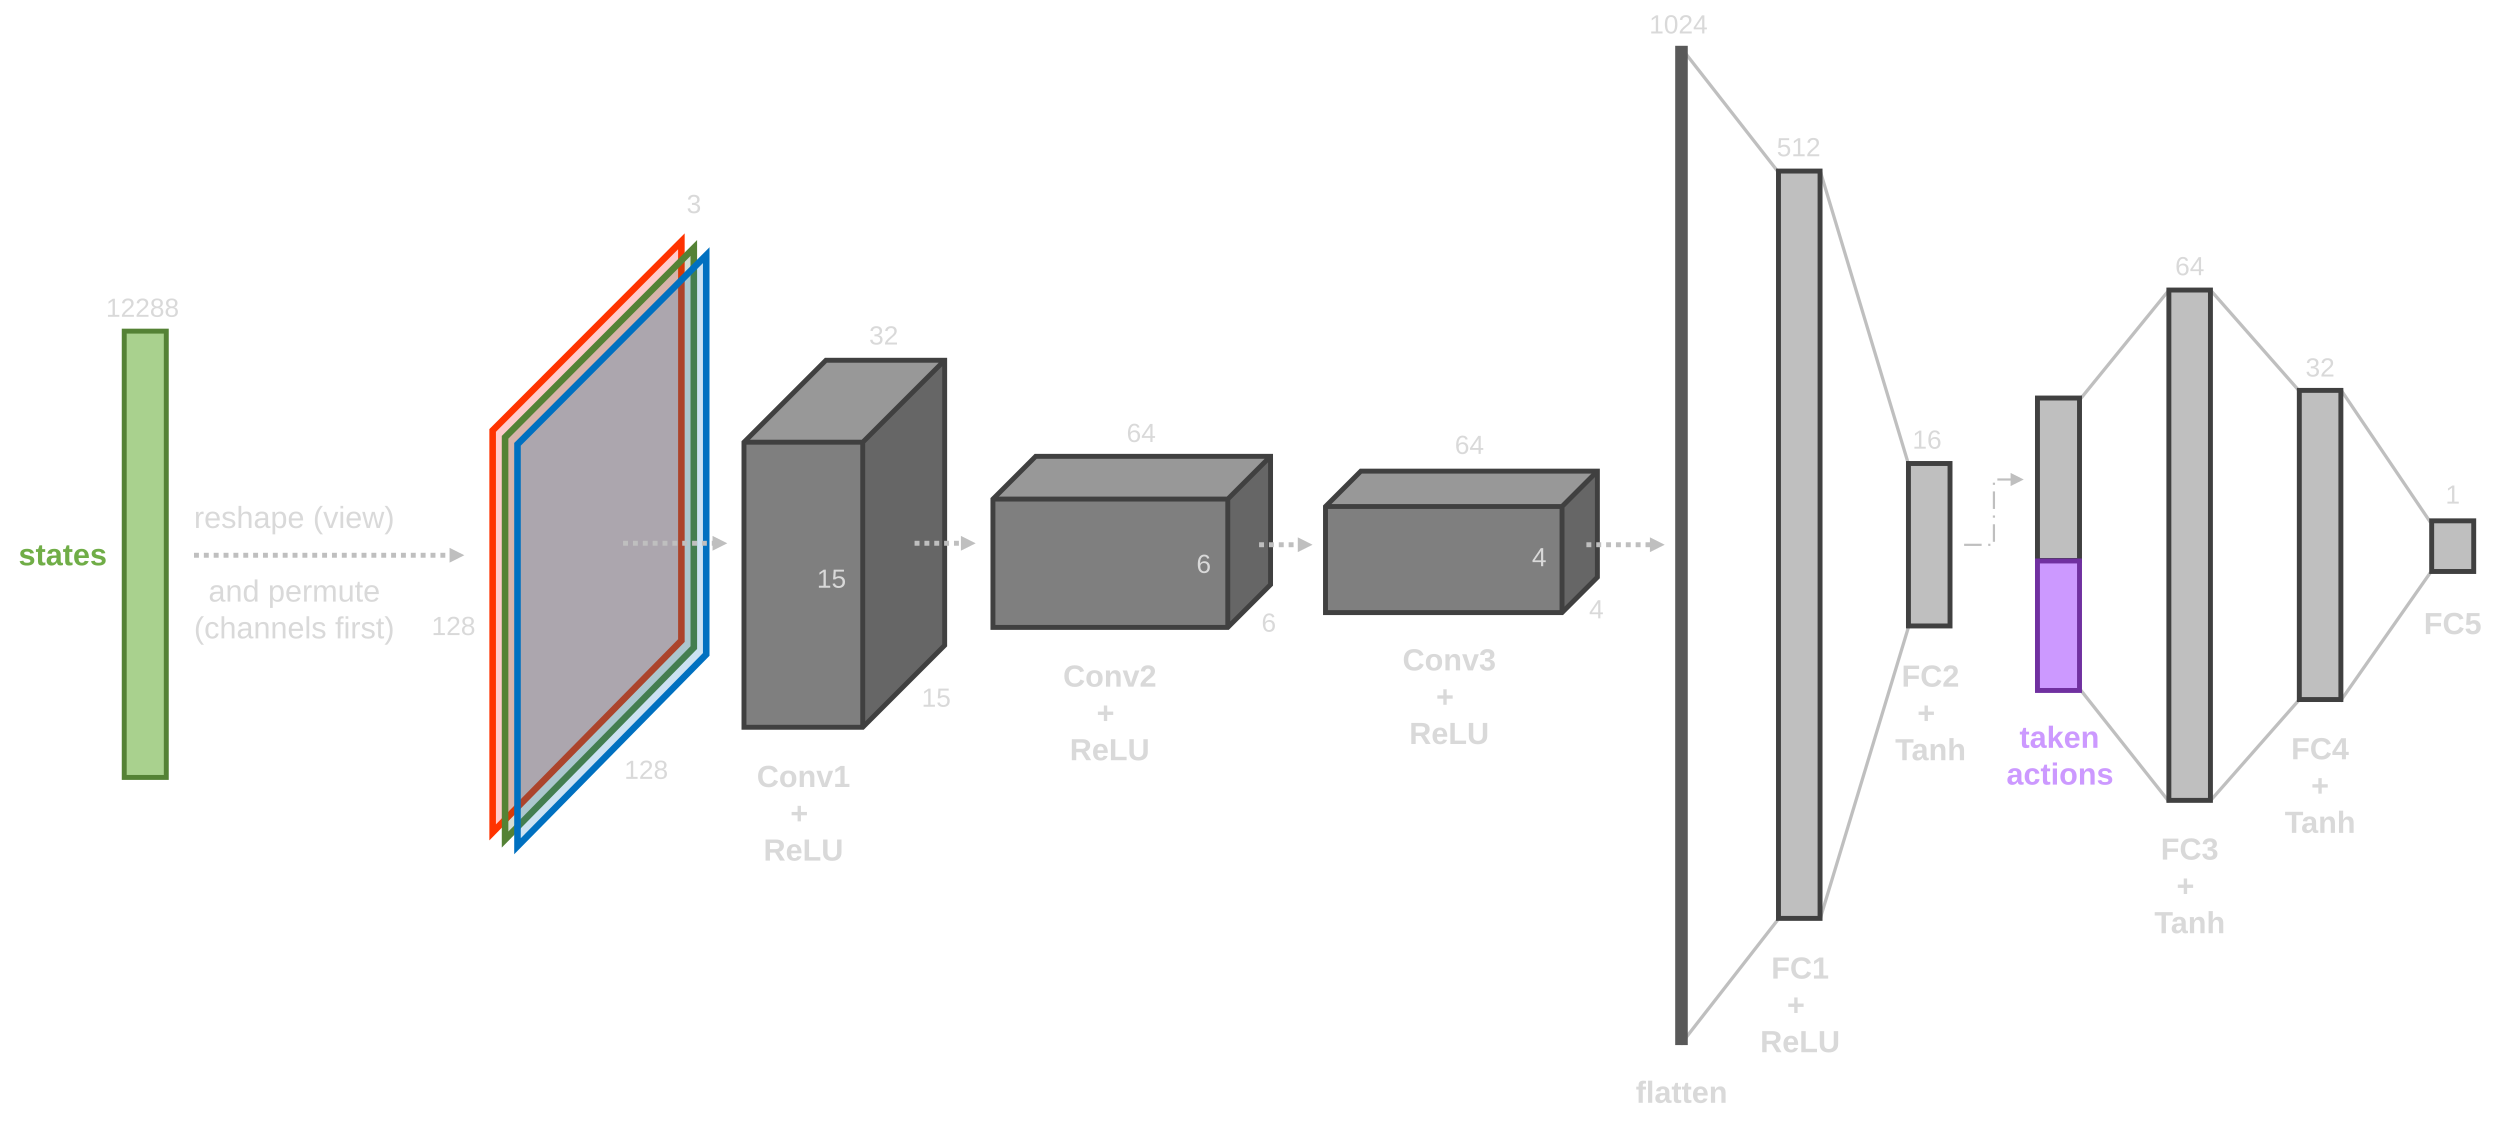
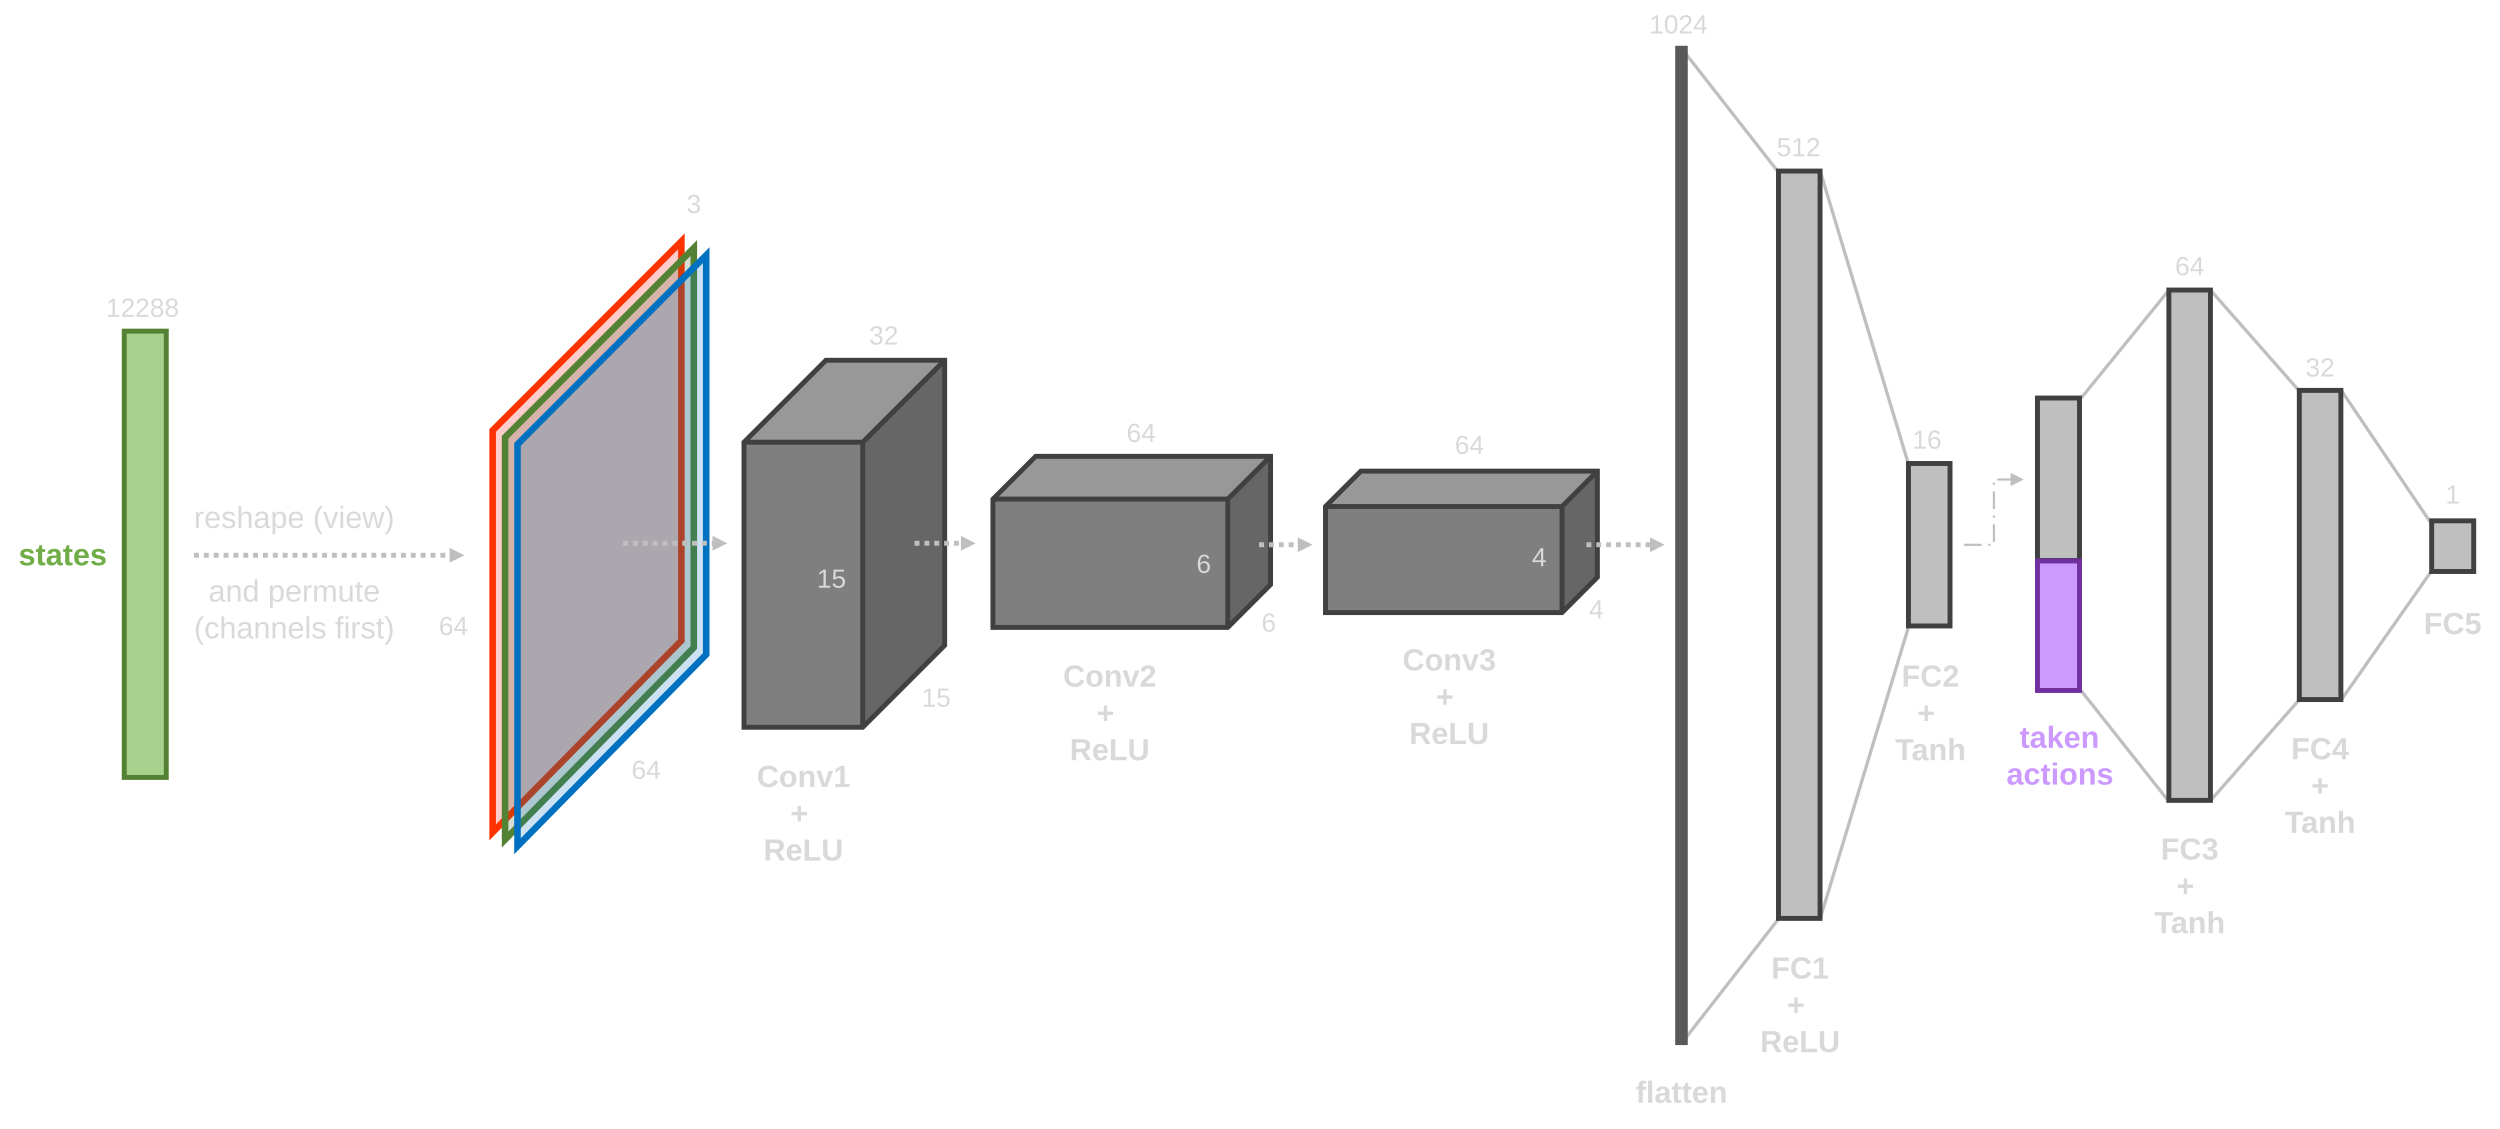
<svg xmlns="http://www.w3.org/2000/svg" width="5232" height="2362" xml:space="preserve" overflow="hidden">
-   <defs>
-     <clipPath id="clip0">
-       <rect x="677" y="476" width="5232" height="2362" />
-     </clipPath>
-   </defs>
-   <g clip-path="url(#clip0)" transform="translate(-677 -476)">
+   <g transform="translate(-677 -476)">
    <rect x="3451" y="1536" width="495" height="222" fill="#7F7F7F" />
    <path d="M3946 1536 4020 1462 4020 1684 3946 1758Z" fill="#666666" fill-rule="evenodd" />
    <path d="M3451 1536 3525 1462 4020 1462 3946 1536Z" fill="#989898" fill-rule="evenodd" />
    <path d="M3451 1536 3525 1462 4020 1462 4020 1684 3946 1758 3451 1758ZM3451 1536 3946 1536 4020 1462M3946 1536 3946 1758" stroke="#404040" stroke-width="10.312" stroke-miterlimit="8" fill="none" fill-rule="evenodd" />
    <text fill="#D9D9D9" font-family="Arial,Arial_MSFontService,sans-serif" font-weight="400" font-size="55" transform="matrix(1 0 0 1 4679.29 1415)">16</text>
    <text fill="#D9D9D9" font-family="Arial,Arial_MSFontService,sans-serif" font-weight="400" font-size="55" transform="matrix(1 0 0 1 4395.29 803)">512</text>
    <text fill="#D9D9D9" font-family="Arial,Arial_MSFontService,sans-serif" font-weight="400" font-size="55" transform="matrix(1 0 0 1 4128.47 546)">1024</text>
    <rect x="2755" y="1520.5" width="491.5" height="268.5" fill="#7F7F7F" />
    <path d="M3246.5 1520.5 3336 1431 3336 1699.5 3246.5 1789Z" fill="#666666" fill-rule="evenodd" />
    <path d="M2755 1520.5 2844.5 1431 3336 1431 3246.5 1520.5Z" fill="#989898" fill-rule="evenodd" />
    <path d="M2755 1520.5 2844.5 1431 3336 1431 3336 1699.5 3246.5 1789 2755 1789ZM2755 1520.5 3246.5 1520.5 3336 1431M3246.5 1520.5 3246.5 1789" stroke="#404040" stroke-width="10.312" stroke-miterlimit="8" fill="none" fill-rule="evenodd" />
    <rect x="2234" y="1401.47" width="248.531" height="596.531" fill="#7F7F7F" />
    <path d="M2482.53 1401.47 2654 1230 2654 1826.53 2482.53 1998Z" fill="#666666" fill-rule="evenodd" />
    <path d="M2234 1401.47 2405.47 1230 2654 1230 2482.53 1401.47Z" fill="#989898" fill-rule="evenodd" />
    <path d="M2234 1401.47 2405.47 1230 2654 1230 2654 1826.53 2482.53 1998 2234 1998ZM2234 1401.47 2482.53 1401.47 2654 1230M2482.53 1401.47 2482.53 1998" stroke="#404040" stroke-width="10.312" stroke-miterlimit="8" fill="none" fill-rule="evenodd" />
    <path d="M0 395 395.84 0 1237 0 835.593 395 0 395Z" stroke="#FF3300" stroke-width="13.75" stroke-miterlimit="8" fill="#FF0000" fill-rule="evenodd" fill-opacity="0.2" transform="matrix(6.12323e-17 1 1 -6.12323e-17 1708 981)" />
    <path d="M0 395 396.16 0 1238 0 836.269 395 0 395Z" stroke="#548235" stroke-width="13.75" stroke-miterlimit="8" fill="#385723" fill-rule="evenodd" fill-opacity="0.2" transform="matrix(6.12323e-17 1 1 -6.12323e-17 1734 995)" />
    <path d="M0 395 395.84 0 1237 0 835.594 395 0 395Z" stroke="#0070C0" stroke-width="13.75" stroke-miterlimit="8" fill="#0070C0" fill-rule="evenodd" fill-opacity="0.2" transform="matrix(6.12323e-17 1 1 -6.12323e-17 1760 1010)" />
    <path d="M0 0 184.201 226.409" stroke="#BFBFBF" stroke-width="6.875" stroke-linecap="square" stroke-miterlimit="8" stroke-dasharray="20.625 6.875" fill="none" fill-rule="evenodd" transform="matrix(-1 0 0 1 5216.7 1082.5)" />
    <path d="M4670.7 1446.27 4486.5 834.5" stroke="#BFBFBF" stroke-width="6.875" stroke-linecap="square" stroke-miterlimit="8" stroke-dasharray="20.625 6.875" fill="none" fill-rule="evenodd" />
    <path d="M5214.76 2151.82 5032.5 1921.5" stroke="#BFBFBF" stroke-width="6.875" stroke-linecap="square" stroke-miterlimit="8" stroke-dasharray="20.625 6.875" fill="none" fill-rule="evenodd" />
    <path d="M0 0 184.202 608.225" stroke="#BFBFBF" stroke-width="6.875" stroke-linecap="square" stroke-miterlimit="8" stroke-dasharray="20.625 6.875" fill="none" fill-rule="evenodd" transform="matrix(1 0 0 -1 4486.5 2397.73)" />
    <path d="M0 0 203.001 260.413" stroke="#BFBFBF" stroke-width="6.875" stroke-linecap="square" stroke-miterlimit="8" stroke-dasharray="20.625 6.875" fill="none" fill-rule="evenodd" transform="matrix(1 0 0 -1 4196.5 2658.91)" />
    <path d="M4196.5 577.5 4399.5 837.221" stroke="#BFBFBF" stroke-width="6.875" stroke-linecap="square" stroke-miterlimit="8" stroke-dasharray="20.625 6.875" fill="none" fill-rule="evenodd" />
    <path d="M3997 1610.84 4007.31 1610.84 4007.31 1621.16 3997 1621.16ZM4017.63 1610.84 4027.94 1610.84 4027.94 1621.16 4017.63 1621.16ZM4038.25 1610.84 4048.56 1610.84 4048.56 1621.16 4038.25 1621.16ZM4058.88 1610.84 4069.19 1610.84 4069.19 1621.16 4058.88 1621.16ZM4079.5 1610.84 4089.81 1610.84 4089.81 1621.16 4079.5 1621.16ZM4100.13 1610.84 4110.44 1610.84 4110.44 1621.16 4100.12 1621.16ZM4120.75 1610.84 4131.06 1610.84 4131.06 1621.16 4120.75 1621.16ZM4129.95 1600.53 4160.89 1616 4129.95 1631.47Z" fill="#BFBFBF" />
    <path d="M3312 1610.84 3322.31 1610.84 3322.31 1621.16 3312 1621.16ZM3332.62 1610.84 3342.94 1610.84 3342.94 1621.16 3332.62 1621.16ZM3353.25 1610.84 3363.56 1610.84 3363.56 1621.16 3353.25 1621.16ZM3373.88 1610.84 3384.19 1610.84 3384.19 1621.16 3373.88 1621.16ZM3394.5 1610.84 3398.16 1610.84 3398.16 1621.16 3394.5 1621.16ZM3393 1600.53 3423.94 1616 3393 1631.47Z" fill="#BFBFBF" />
    <path d="M2591 1607.84 2601.31 1607.84 2601.31 1618.16 2591 1618.16ZM2611.62 1607.84 2621.94 1607.84 2621.94 1618.16 2611.62 1618.16ZM2632.25 1607.84 2642.56 1607.84 2642.56 1618.16 2632.25 1618.16ZM2652.87 1607.84 2663.19 1607.84 2663.19 1618.16 2652.87 1618.16ZM2673.5 1607.84 2683.81 1607.84 2683.81 1618.16 2673.5 1618.16ZM2688 1597.53 2718.93 1613 2688 1628.47Z" fill="#BFBFBF" />
    <path d="M1981 1607.84 1991.31 1607.84 1991.31 1618.16 1981 1618.16ZM2001.62 1607.84 2011.94 1607.84 2011.94 1618.16 2001.62 1618.16ZM2022.25 1607.84 2032.56 1607.84 2032.56 1618.16 2022.25 1618.16ZM2042.88 1607.84 2053.19 1607.84 2053.19 1618.16 2042.88 1618.16ZM2063.5 1607.84 2073.81 1607.84 2073.81 1618.16 2063.5 1618.16ZM2084.12 1607.84 2094.44 1607.84 2094.44 1618.16 2084.12 1618.16ZM2104.75 1607.84 2115.06 1607.84 2115.06 1618.16 2104.75 1618.16ZM2125.38 1607.84 2135.69 1607.84 2135.69 1618.16 2125.38 1618.16ZM2146 1607.84 2156.31 1607.84 2156.31 1618.16 2146 1618.16ZM2166.62 1607.84 2173.35 1607.84 2173.35 1618.16 2166.62 1618.16ZM2168.19 1597.53 2199.13 1613 2168.19 1628.47Z" fill="#BFBFBF" />
    <text fill="#D9D9D9" font-family="Arial,Arial_MSFontService,sans-serif" font-weight="700" font-size="64" transform="matrix(1 0 0 1 4656.57 1913)">FC2</text>
    <text fill="#D9D9D9" font-family="Arial,Arial_MSFontService,sans-serif" font-weight="700" font-size="64" transform="matrix(1 0 0 1 4689.5 1990)">+ </text>
    <text fill="#D9D9D9" font-family="Arial,Arial_MSFontService,sans-serif" font-weight="700" font-size="64" transform="matrix(1 0 0 1 4643.19 2067)">Tanh</text>
    <text fill="#D9D9D9" font-family="Arial,Arial_MSFontService,sans-serif" font-weight="700" font-size="64" transform="matrix(1 0 0 1 4383.88 2524)">FC1</text>
    <text fill="#D9D9D9" font-family="Arial,Arial_MSFontService,sans-serif" font-weight="700" font-size="64" transform="matrix(1 0 0 1 4416.81 2601)">+ </text>
    <text fill="#D9D9D9" font-family="Arial,Arial_MSFontService,sans-serif" font-weight="700" font-size="64" transform="matrix(1 0 0 1 4360.66 2678)">ReLU</text>
    <text fill="#D9D9D9" font-family="Arial,Arial_MSFontService,sans-serif" font-weight="700" font-size="64" transform="matrix(1 0 0 1 4100.26 2784)">flatten</text>
    <text fill="#D9D9D9" font-family="Arial,Arial_MSFontService,sans-serif" font-weight="400" font-size="55" transform="matrix(1 0 0 1 3721.62 1426)">64</text>
    <text fill="#D9D9D9" font-family="Arial,Arial_MSFontService,sans-serif" font-weight="400" font-size="55" transform="matrix(1 0 0 1 3034.76 1401)">64</text>
    <text fill="#D9D9D9" font-family="Arial,Arial_MSFontService,sans-serif" font-weight="400" font-size="55" transform="matrix(1 0 0 1 2495.85 1197)">32</text>
    <text fill="#D9D9D9" font-family="Arial,Arial_MSFontService,sans-serif" font-weight="400" font-size="55" transform="matrix(1 0 0 1 2113.97 922)">3</text>
    <text fill="#D9D9D9" font-family="Arial,Arial_MSFontService,sans-serif" font-weight="400" font-size="55" transform="matrix(1 0 0 1 4002.58 1770)">4</text>
-     <text fill="#D9D9D9" font-family="Arial,Arial_MSFontService,sans-serif" font-weight="400" font-size="55" transform="matrix(1 0 0 1 1983.47 2106)">128</text>
+     <text fill="#D9D9D9" font-family="Arial,Arial_MSFontService,sans-serif" font-weight="400" font-size="55" transform="matrix(1 0 0 1 1998.65 2106)">64</text>
    <text fill="#D9D9D9" font-family="Arial,Arial_MSFontService,sans-serif" font-weight="400" font-size="55" transform="matrix(1 0 0 1 3317.02 1798)">6</text>
    <text fill="#D9D9D9" font-family="Arial,Arial_MSFontService,sans-serif" font-weight="400" font-size="55" transform="matrix(1 0 0 1 2605.75 1955)">15</text>
    <text fill="#D9D9D9" font-family="Arial,Arial_MSFontService,sans-serif" font-weight="400" font-size="55" transform="matrix(1 0 0 1 3180.9 1675)">6</text>
    <text fill="#D9D9D9" font-family="Arial,Arial_MSFontService,sans-serif" font-weight="400" font-size="55" transform="matrix(1 0 0 1 3882.97 1661)">4</text>
    <text fill="#D9D9D9" font-family="Arial,Arial_MSFontService,sans-serif" font-weight="400" font-size="55" transform="matrix(1 0 0 1 2386.59 1706)">15</text>
-     <text fill="#D9D9D9" font-family="Arial,Arial_MSFontService,sans-serif" font-weight="400" font-size="55" transform="matrix(1 0 0 1 1580.22 1805)">128</text>
+     <text fill="#D9D9D9" font-family="Arial,Arial_MSFontService,sans-serif" font-weight="400" font-size="55" transform="matrix(1 0 0 1 1595.4 1805)">64</text>
    <text fill="#D9D9D9" font-family="Arial,Arial_MSFontService,sans-serif" font-weight="700" font-size="64" transform="matrix(1 0 0 1 3612.23 1879)">Conv3</text>
    <text fill="#D9D9D9" font-family="Arial,Arial_MSFontService,sans-serif" font-weight="700" font-size="64" transform="matrix(1 0 0 1 3682.4 1956)">+ </text>
    <text fill="#D9D9D9" font-family="Arial,Arial_MSFontService,sans-serif" font-weight="700" font-size="64" transform="matrix(1 0 0 1 3626.25 2033)">ReLU</text>
    <text fill="#D9D9D9" font-family="Arial,Arial_MSFontService,sans-serif" font-weight="700" font-size="64" transform="matrix(1 0 0 1 2901.81 1913)">Conv2</text>
    <text fill="#D9D9D9" font-family="Arial,Arial_MSFontService,sans-serif" font-weight="700" font-size="64" transform="matrix(1 0 0 1 2971.98 1990)">+ </text>
    <text fill="#D9D9D9" font-family="Arial,Arial_MSFontService,sans-serif" font-weight="700" font-size="64" transform="matrix(1 0 0 1 2915.83 2067)">ReLU</text>
    <text fill="#D9D9D9" font-family="Arial,Arial_MSFontService,sans-serif" font-weight="700" font-size="64" transform="matrix(1 0 0 1 2260.84 2123)">Conv1</text>
    <text fill="#D9D9D9" font-family="Arial,Arial_MSFontService,sans-serif" font-weight="700" font-size="64" transform="matrix(1 0 0 1 2331.01 2200)">+ </text>
    <text fill="#D9D9D9" font-family="Arial,Arial_MSFontService,sans-serif" font-weight="700" font-size="64" transform="matrix(1 0 0 1 2274.86 2277)">ReLU</text>
    <rect x="937" y="1169" width="88" height="934" stroke="#548235" stroke-width="10.312" stroke-miterlimit="8" fill="#A9D18E" />
    <text fill="#70AD47" font-family="Arial,Arial_MSFontService,sans-serif" font-weight="700" font-size="64" transform="matrix(1 0 0 1 715.826 1659)">states</text>
    <path d="M1083 1632.84 1093.31 1632.84 1093.31 1643.16 1083 1643.16ZM1103.63 1632.84 1113.94 1632.84 1113.94 1643.16 1103.63 1643.16ZM1124.25 1632.84 1134.56 1632.84 1134.56 1643.16 1124.25 1643.16ZM1144.88 1632.84 1155.19 1632.84 1155.19 1643.16 1144.88 1643.16ZM1165.5 1632.84 1175.81 1632.84 1175.81 1643.16 1165.5 1643.16ZM1186.13 1632.84 1196.44 1632.84 1196.44 1643.16 1186.13 1643.16ZM1206.75 1632.84 1217.06 1632.84 1217.06 1643.16 1206.75 1643.16ZM1227.38 1632.84 1237.69 1632.84 1237.69 1643.16 1227.38 1643.16ZM1248 1632.84 1258.31 1632.84 1258.31 1643.16 1248 1643.16ZM1268.63 1632.84 1278.94 1632.84 1278.94 1643.16 1268.63 1643.16ZM1289.25 1632.84 1299.56 1632.84 1299.56 1643.16 1289.25 1643.16ZM1309.88 1632.84 1320.19 1632.84 1320.19 1643.16 1309.88 1643.16ZM1330.5 1632.84 1340.81 1632.84 1340.81 1643.16 1330.5 1643.16ZM1351.13 1632.84 1361.44 1632.84 1361.44 1643.16 1351.13 1643.16ZM1371.75 1632.84 1382.06 1632.84 1382.06 1643.16 1371.75 1643.16ZM1392.38 1632.84 1402.69 1632.84 1402.69 1643.16 1392.38 1643.16ZM1413 1632.84 1423.31 1632.84 1423.31 1643.16 1413 1643.16ZM1433.63 1632.84 1443.94 1632.84 1443.94 1643.16 1433.63 1643.16ZM1454.25 1632.84 1464.56 1632.84 1464.56 1643.16 1454.25 1643.16ZM1474.88 1632.84 1485.19 1632.84 1485.19 1643.16 1474.88 1643.16ZM1495.5 1632.84 1505.81 1632.84 1505.81 1643.16 1495.5 1643.16ZM1516.13 1632.84 1526.44 1632.84 1526.44 1643.16 1516.13 1643.16ZM1536.75 1632.84 1547.06 1632.84 1547.06 1643.16 1536.75 1643.16ZM1557.38 1632.84 1567.69 1632.84 1567.69 1643.16 1557.38 1643.16ZM1578 1632.84 1588.31 1632.84 1588.31 1643.16 1578 1643.16ZM1598.63 1632.84 1608.94 1632.84 1608.94 1643.16 1598.63 1643.16ZM1619.25 1632.84 1623 1632.84 1623 1643.16 1619.25 1643.16ZM1617.84 1622.53 1648.78 1638 1617.84 1653.47Z" fill="#BFBFBF" />
    <text fill="#D9D9D9" font-family="Arial,Arial_MSFontService,sans-serif" font-weight="400" font-size="64" transform="matrix(1 0 0 1 1082.92 1581)">reshape (view)</text>
    <text fill="#D9D9D9" font-family="Arial,Arial_MSFontService,sans-serif" font-weight="400" font-size="64" transform="matrix(1 0 0 1 1113.29 1735)">and permute</text>
    <text fill="#D9D9D9" font-family="Arial,Arial_MSFontService,sans-serif" font-weight="400" font-size="64" transform="matrix(1 0 0 1 1082.92 1812)">(channels first)</text>
    <text fill="#D9D9D9" font-family="Arial,Arial_MSFontService,sans-serif" font-weight="400" font-size="55" transform="matrix(1 0 0 1 898.792 1139)">12288</text>
    <rect x="4671" y="1446" width="87" height="340" stroke="#404040" stroke-width="10.312" stroke-miterlimit="8" fill="#BFBFBF" />
    <rect x="4399" y="834" width="87" height="1564" stroke="#404040" stroke-width="10.312" stroke-miterlimit="8" fill="#BFBFBF" />
    <rect x="4188" y="577" width="16" height="2081" stroke="#595959" stroke-width="10.312" stroke-miterlimit="8" fill="#595959" />
    <path d="M5576.5 1292.5 5761.76 1566.6" stroke="#BFBFBF" stroke-width="6.875" stroke-linecap="square" stroke-miterlimit="8" stroke-dasharray="20.625 6.875" fill="none" fill-rule="evenodd" />
    <path d="M0 0 185.262 264.649" stroke="#BFBFBF" stroke-width="6.875" stroke-linecap="square" stroke-miterlimit="8" stroke-dasharray="20.625 6.875" fill="none" fill-rule="evenodd" transform="matrix(-1 0 0 1 5761.76 1676.5)" />
    <path d="M0 0 185.263 210.592" stroke="#BFBFBF" stroke-width="6.875" stroke-linecap="square" stroke-miterlimit="8" stroke-dasharray="20.625 6.875" fill="none" fill-rule="evenodd" transform="matrix(-1 0 0 1 5488.76 1940.5)" />
    <path d="M5303.5 1083.5 5488.76 1294.09" stroke="#BFBFBF" stroke-width="6.875" stroke-linecap="square" stroke-miterlimit="8" stroke-dasharray="20.625 6.875" fill="none" fill-rule="evenodd" />
    <text fill="#D9D9D9" font-family="Arial,Arial_MSFontService,sans-serif" font-weight="700" font-size="64" transform="matrix(1 0 0 1 5199.06 2275)">FC3</text>
    <text fill="#D9D9D9" font-family="Arial,Arial_MSFontService,sans-serif" font-weight="700" font-size="64" transform="matrix(1 0 0 1 5231.99 2352)">+ </text>
    <text fill="#D9D9D9" font-family="Arial,Arial_MSFontService,sans-serif" font-weight="700" font-size="64" transform="matrix(1 0 0 1 5185.68 2429)">Tanh</text>
    <text fill="#D9D9D9" font-family="Arial,Arial_MSFontService,sans-serif" font-weight="700" font-size="64" transform="matrix(1 0 0 1 5471.88 2065)">FC4</text>
    <text fill="#D9D9D9" font-family="Arial,Arial_MSFontService,sans-serif" font-weight="700" font-size="64" transform="matrix(1 0 0 1 5513.7 2142)">+</text>
    <text fill="#D9D9D9" font-family="Arial,Arial_MSFontService,sans-serif" font-weight="700" font-size="64" transform="matrix(1 0 0 1 5458.5 2219)">Tanh</text>
    <text fill="#D9D9D9" font-family="Arial,Arial_MSFontService,sans-serif" font-weight="400" font-size="55" transform="matrix(1 0 0 1 5229.13 1052)">64</text>
    <text fill="#D9D9D9" font-family="Arial,Arial_MSFontService,sans-serif" font-weight="400" font-size="55" transform="matrix(1 0 0 1 5501.95 1264)">32</text>
    <text fill="#D9D9D9" font-family="Arial,Arial_MSFontService,sans-serif" font-weight="700" font-size="64" transform="matrix(1 0 0 1 5749.56 1803)">FC5</text>
    <text fill="#D9D9D9" font-family="Arial,Arial_MSFontService,sans-serif" font-weight="400" font-size="55" transform="matrix(1 0 0 1 5794.82 1530)">1</text>
    <rect x="5216" y="1083" width="87" height="1068" stroke="#404040" stroke-width="10.312" stroke-miterlimit="8" fill="#BFBFBF" />
    <rect x="5489" y="1293" width="87" height="647" stroke="#404040" stroke-width="10.312" stroke-miterlimit="8" fill="#BFBFBF" />
    <rect x="5766" y="1566" width="88" height="106" stroke="#404040" stroke-width="10.312" stroke-miterlimit="8" fill="#BFBFBF" />
    <rect x="4941" y="1309" width="88" height="340" stroke="#404040" stroke-width="10.312" stroke-linecap="square" stroke-miterlimit="8" stroke-dasharray="30.938 10.312" fill="#BFBFBF" />
    <rect x="4941" y="1650" width="88" height="271" stroke="#7030A0" stroke-width="10.312" stroke-miterlimit="8" fill="#CC99FF" />
    <path d="M0-2.292 36.667-2.292 36.667 2.292 0 2.292ZM50.417-2.292 55-2.292 55 2.292 50.417 2.292ZM64.685 6.357 64.685 43.024 60.101 43.024 60.101 6.357ZM64.685 56.774 64.685 61.357 60.101 61.357 60.101 56.774ZM64.685 75.107 64.685 111.774 60.101 111.774 60.101 75.107ZM64.685 125.524 64.685 130.107 60.101 130.107 60.101 125.524ZM69.563 134.396 101.869 134.396 101.869 138.979 69.563 138.979ZM97.286 122.937 124.786 136.687 97.286 150.437Z" fill="#BFBFBF" transform="matrix(1 0 0 -1 4787.5 1616.19)" />
    <text fill="#CC99FF" font-family="Arial,Arial_MSFontService,sans-serif" font-weight="700" font-size="64" transform="matrix(1 0 0 1 4903.34 2041)">taken</text>
    <text fill="#CC99FF" font-family="Arial,Arial_MSFontService,sans-serif" font-weight="700" font-size="64" transform="matrix(1 0 0 1 4876.13 2118)">actions</text>
  </g>
</svg>
